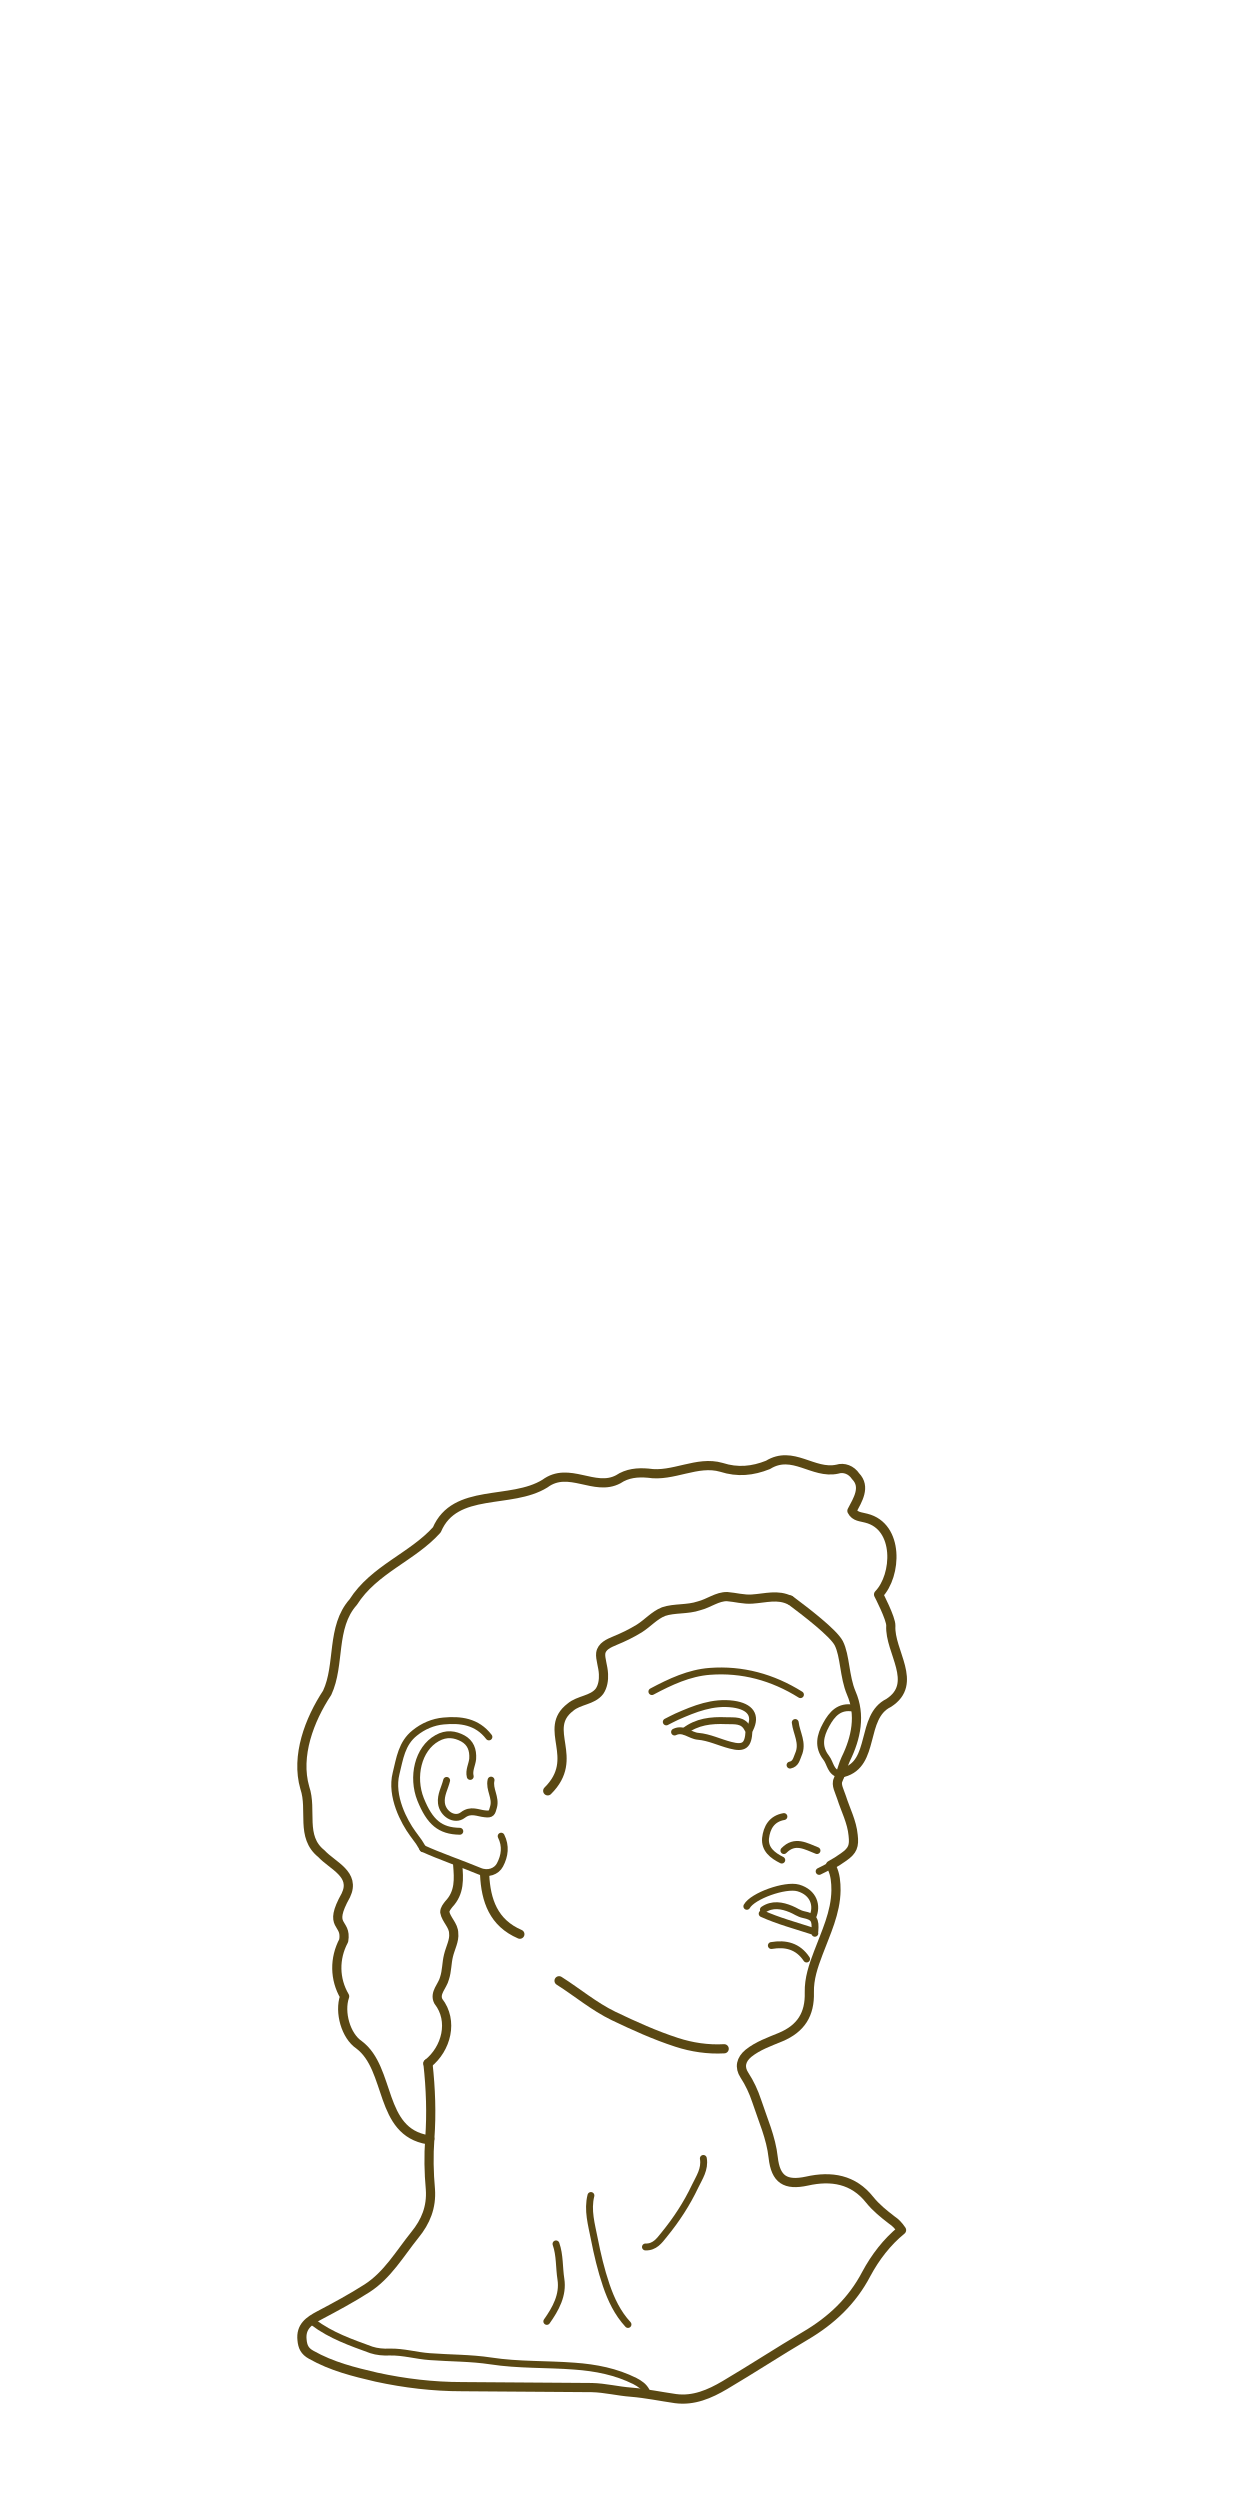
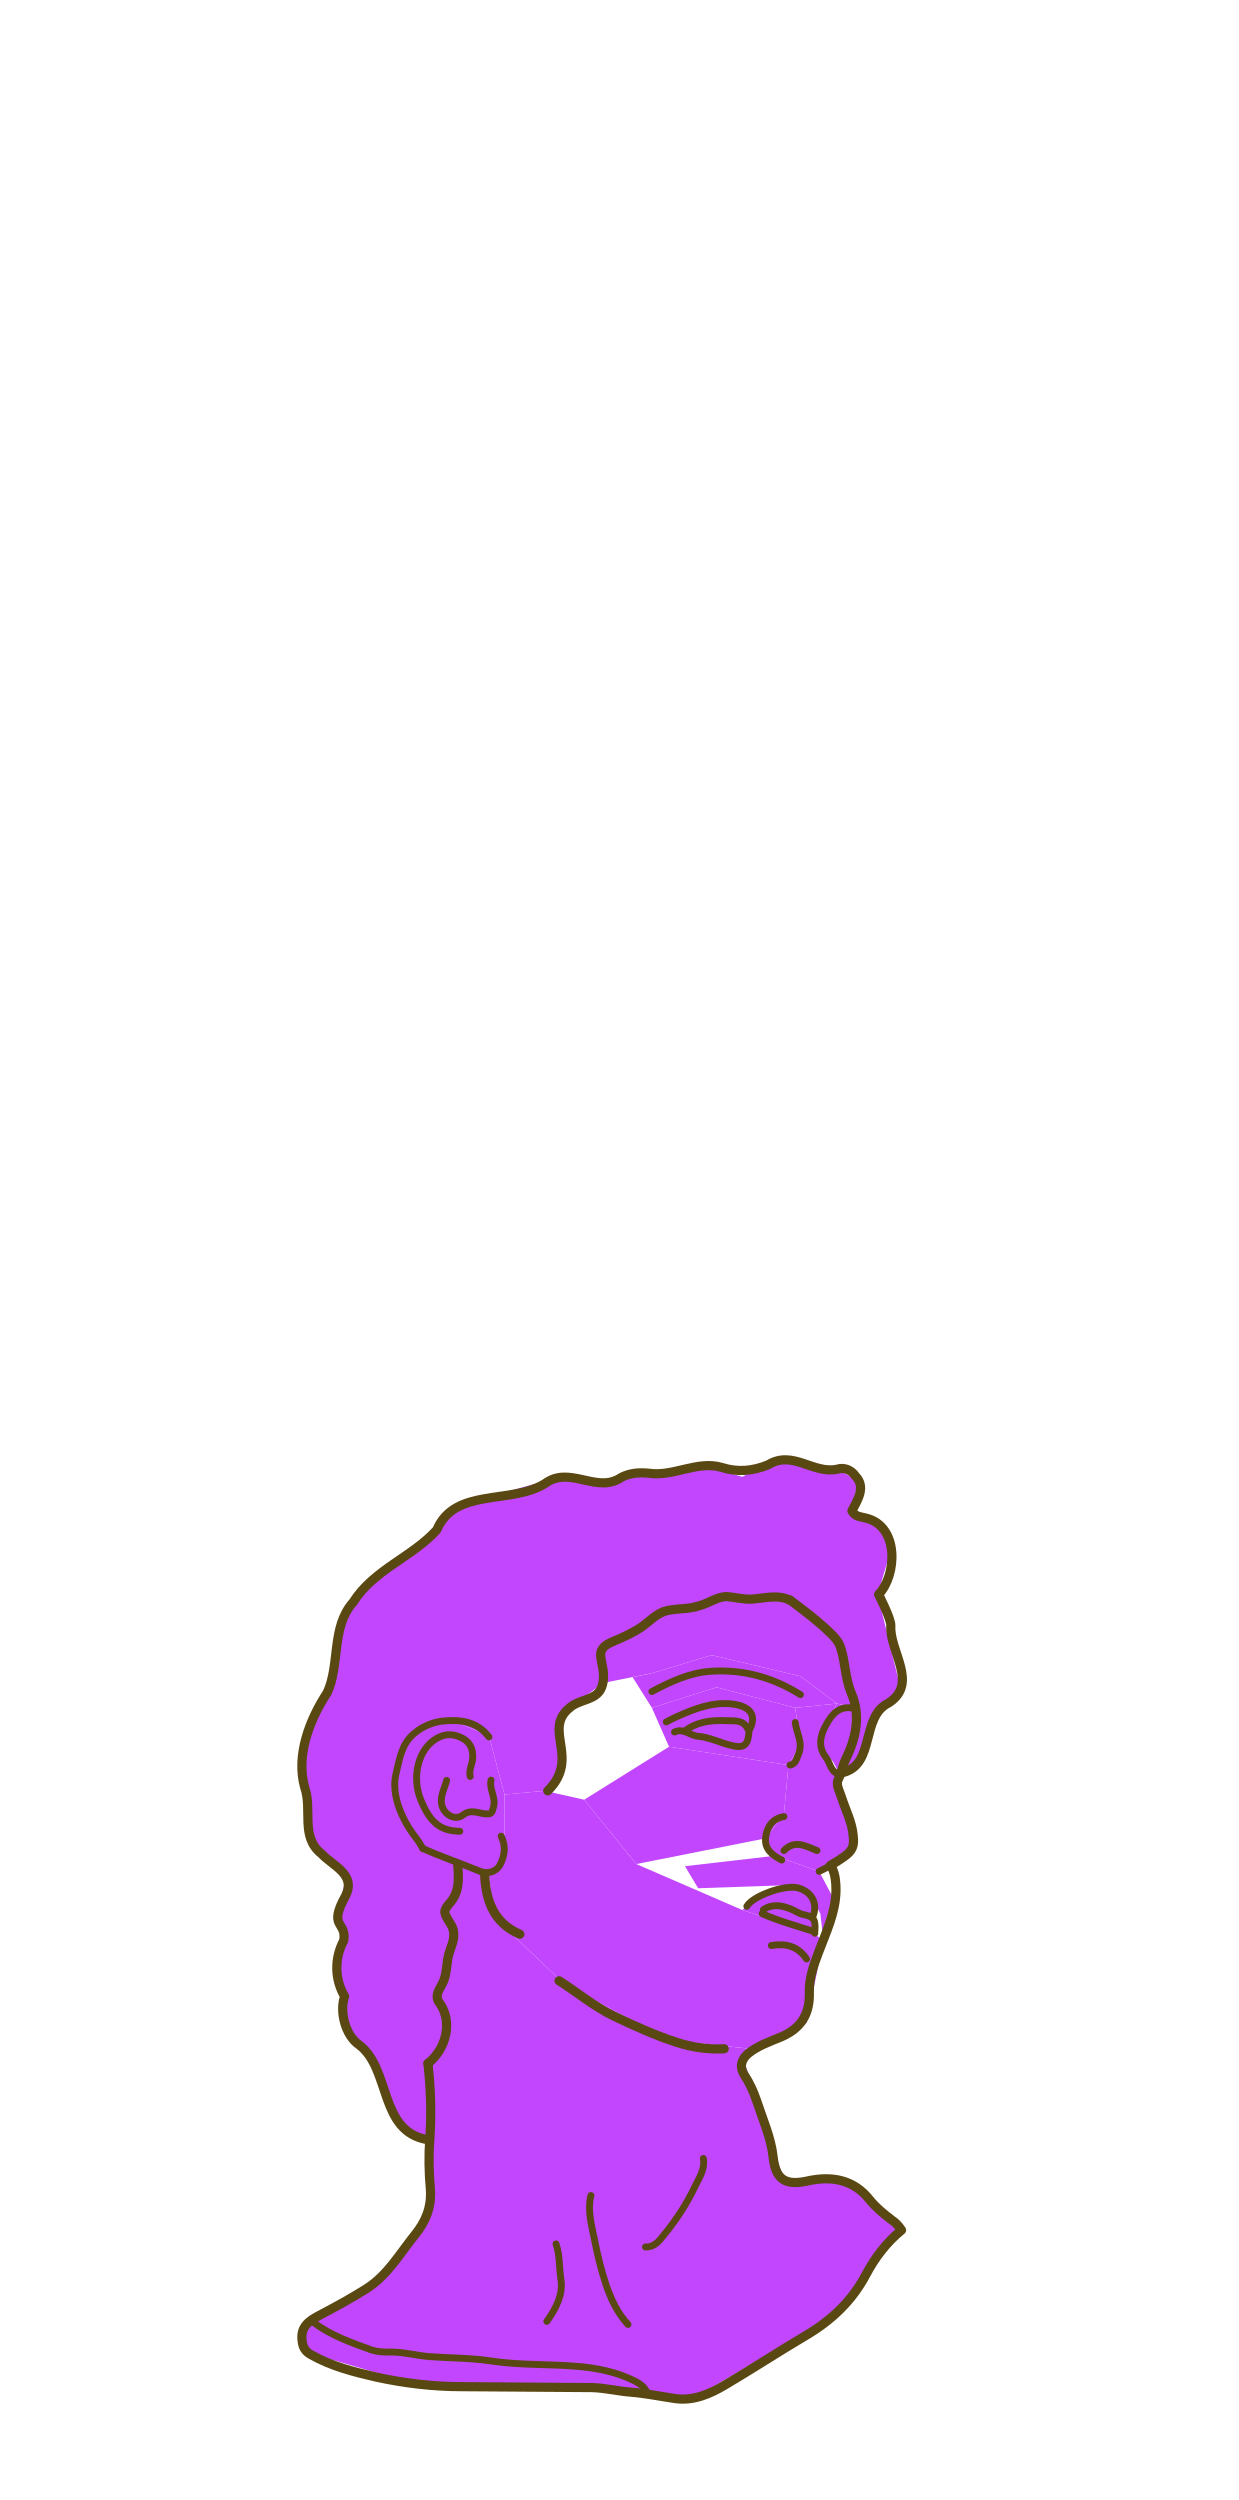
<svg xmlns="http://www.w3.org/2000/svg" version="1.1" x="0px" y="0px" viewBox="0 0 404.3 816.1" style="enable-background:new 0 0 404.3 816.1;" xml:space="preserve">
  <style type="text/css">
- 	.st0{display:none;}
- 	.st1{display:inline;fill:#C346FF;}
- 	.st2{fill:none;stroke:#5A4813;stroke-width:3;stroke-linecap:round;stroke-linejoin:round;stroke-miterlimit:10;}
- 	.st3{fill:none;stroke:#5A4813;stroke-width:2.25;stroke-linecap:round;stroke-linejoin:round;stroke-miterlimit:10;}
+ 	.st0{fill:#C346FF;}
+ 	.st1{fill:none;stroke:#5A4813;stroke-width:3;stroke-linecap:round;stroke-linejoin:round;stroke-miterlimit:10;}
+ 	.st2{fill:none;stroke:#5A4813;stroke-width:2.25;stroke-linecap:round;stroke-linejoin:round;stroke-miterlimit:10;}
</style>
  <g id="Layer_1">
</g>
-   <g id="Layer_3" class="st0">
-     <path id="hair_00000054982227172323094650000016794467212760783769_" class="st1" d="M148.6,608.5v7.6c0,0-2,5.6-2.4,6   c-0.5,0.4,2,9.4,2,9.4l-5.4,20.5l3.1,9.6l-6.1,12l0.6,24.6l-7-0.8l-8.3-16.1l-4.8-10.6l-7.2-8.8l-1-10.8l-2.2-10l2.2-9.9l-2.2-4.9   l4.4-12.5l-12.1-11.6l-3-22.9l1.8-15.9l7.6-14l2.3-21.9l15.2-15.5l15.6-11.9l7.6-8.3l25.6-6.2l7.4-3.4l17.2,1.4l7.8-2.8l24.9-2.5   l14.6,0.9l11-2.8l20.1,4.2l2.6,6.1l-2.2,7.4l8.5,3.9l4.7,8.3l-4.7,13.6l7.3,29.5l-7.8,9.2l-8,18.2l-3.4,1.7l5.1-16.2l-7-26.9   l-17.3-13.9l-21.6-0.4l-16.8,4.6l-11.6,7.3l-9.6,5.6v12.1l-11.2,7.4l-2.6,8.1l0.5,11.1l-5.3,7.2l-13.1,1.2l-5-19.2l-12.3-5   l-12.7,3.4l-5.8,16.9l4.4,14.3l4.8,7.8L148.6,608.5z" />
-     <polygon id="ear_00000140007631354666264460000000717142111641277877_" class="st1" points="164.7,585.8 159.6,566.6 147.4,561.6    134.7,565 128.8,582 133.2,596.3 138,604.1 148.6,608.5 159.6,611.9 164.7,605.4  " />
-     <polygon id="beard" class="st1" points="177.8,584.6 164.7,585.8 164.7,605.4 159.6,611.9 161.2,625.7 184.2,647.7 218.4,665.9    245.7,668.9 263.3,660.4 268.8,633.5 266,631.4 242.3,623.5 207.7,608.5 190.7,587.5  " />
-     <polygon id="forehead" class="st1" points="196.8,549.4 212.8,546.2 232.3,540.3 261.3,547.2 273.2,556.1 279.3,557.5 273.2,535.5    255.9,521.6 234.4,521.2 217.5,525.8 196.4,538.7  " />
-     <polygon id="mouth" class="st1" points="242.3,623.5 247.8,619.1 259.6,615.3 265.1,619.4 266,631.4  " />
-     <polyline id="eye" class="st1" points="273.7,578.4 275.1,578.5 280.2,562.3 279.3,557.5 273.2,556.1 266.7,569.3 271.9,575  " />
-     <polygon id="eyebrow" class="st1" points="206.5,547.5 212.8,557.5 233.9,550.8 259.6,557.5 273.2,556.1 261.3,547.2 232.3,540.3    212.8,546.2  " />
-     <polygon id="nose" class="st1" points="267.4,610.9 252.9,605.8 250,600.1 255.9,592.1 257.4,576.2 261.2,569.3 259.6,557.5    273.2,556.1 266.7,569.3 274.1,579.2 274.1,584.6 278.6,602.1  " />
-     <polygon id="eye_00000080912204145567066000000007764396480699999908_" class="st1" points="212.8,557.5 218.4,570.2 257.4,576.2    261.2,569.3 259.6,557.5 233.9,550.8  " />
-     <polygon id="cheek" class="st1" points="190.7,587.5 218.4,570.2 257.4,576.2 255.9,592.1 250,600.1 207.7,608.5  " />
-     <polygon id="moustache" class="st1" points="268.8,633.5 267.8,624.7 265.1,619.4 259.6,615.3 227.9,616.4 223.6,609.2    252.9,605.8 267.4,610.9 272.7,620.9  " />
-     <path id="neck_00000049220896228112300210000012906350667013592972_" class="st1" d="M159.6,611.9l-11-3.4v7.6l-2.4,6l2,9.4   l-5.4,20.5l3.1,9.6l-6.1,12l0.6,24.6l-0.2,22.3l-8.2,15.6l-18,14.5l-12.9,6.3l20.2,10.3l50.7,4l35,5.3l5.6,5.4l13.3,1.5l45.9-26.8   l22.7-28.6l-18.8-16.4l-19.7,0.8c0,0-12.2-38.9-12.5-38.9s2.3-4.5,2.3-4.5l-27.3-3l-34.2-18.1l-23-22L159.6,611.9z" />
+   <g id="Layer_3">
+     <polygon id="ear_00000140007631354666264460000000717142111641277877_" class="st0" points="164.7,585.8 159.6,566.6 147.4,561.6    134.7,565 128.8,582 133.2,596.3 138,604.1 148.6,608.5 159.6,611.9 164.7,605.4  " />
+     <polygon id="beard" class="st0" points="177.8,584.6 164.7,585.8 164.7,605.4 159.6,611.9 161.2,625.7 184.2,647.7 218.4,665.9    245.7,668.9 263.3,660.4 268.8,633.5 266,631.4 242.3,623.5 207.7,608.5 190.7,587.5  " />
+     <polygon id="forehead" class="st0" points="196.8,549.4 212.8,546.2 232.3,540.3 261.3,547.2 273.2,556.1 279.3,557.5 273.2,535.5    255.9,521.6 234.4,521.2 217.5,525.8 196.4,538.7  " />
+     <polygon id="mouth" class="st0" points="242.3,623.5 247.8,619.1 259.6,615.3 265.1,619.4 266,631.4  " />
+     <polyline id="eye" class="st0" points="273.7,578.4 275.1,578.5 280.2,562.3 279.3,557.5 273.2,556.1 266.7,569.3 271.9,575  " />
+     <polygon id="eyebrow" class="st0" points="206.5,547.5 212.8,557.5 233.9,550.8 259.6,557.5 273.2,556.1 261.3,547.2 232.3,540.3    212.8,546.2  " />
+     <polygon id="nose" class="st0" points="267.4,610.9 252.9,605.8 250,600.1 255.9,592.1 257.4,576.2 261.2,569.3 259.6,557.5    273.2,556.1 266.7,569.3 274.1,579.2 274.1,584.6 278.6,602.1  " />
+     <polygon id="eye_00000080912204145567066000000007764396480699999908_" class="st0" points="212.8,557.5 218.4,570.2 257.4,576.2    261.2,569.3 259.6,557.5 233.9,550.8  " />
+     <polygon id="cheek" class="st0" points="190.7,587.5 218.4,570.2 257.4,576.2 255.9,592.1 250,600.1 207.7,608.5  " />
+     <polygon id="moustache" class="st0" points="268.8,633.5 267.8,624.7 265.1,619.4 259.6,615.3 227.9,616.4 223.6,609.2    252.9,605.8 267.4,610.9 272.7,620.9  " />
+     <polygon id="hair" class="st0" points="140.3,698.2 139.7,673.6 145.8,661.6 142.7,652 148.2,631.4 146.2,622.1 148.6,616.1    148.6,608.5 138,604.1 128.8,582 134.7,565 147.4,561.6 159.6,566.6 164.7,585.8 177.8,584.6 183.3,576.2 182.5,560.2 196.8,549.4    196.4,538.7 217.5,525.8 234.4,521.2 255.9,521.6 273.2,535.5 279.3,557.5 275.1,578.5 280.2,574.9 286.1,559.2 293.9,550.9    286.5,520.5 290.8,506.1 285.9,497.1 277.9,493.2 280.2,483.4 273.1,479.5 252.9,476.4 242.3,482.1 229.8,478.4 205.1,481.3    197.7,485.2 182.5,482.2 155.5,489.7 144.7,493.7 141.6,500.2 116.4,521.2 109.7,537.8 107.8,549.4 100.1,566.2 98.4,576.2    101.3,600.1 112.8,613.3 110.3,624.7 112.1,633.4 110,644.7 112.9,661.4 118.8,668.9 125.9,683.6 131.2,695.9  " />
+     <polygon id="neck" class="st0" points="159.6,611.9 148.6,608.5 148.6,616.1 146.2,622.1 148.2,631.4 142.7,652 145.8,661.6    139.7,673.6 140.3,698.2 139.7,721.7 122.2,745.2 98.4,758.8 100.5,768 134.6,778 196.5,779.6 225.9,783.2 272.7,755.5    293.9,727.3 274.9,711.9 255.9,711.4 242.3,671.1 245.7,668.9 218.4,665.9 184.2,647.7 161.2,625.7  " />
  </g>
  <g id="Layer_2">
-     <path class="st2" d="M140.3,698.2c-0.4,5.4-0.3,11,0.2,16.5c0.4,5.8-1.5,10.5-5.1,14.9c-4.9,6.1-8.9,13.1-15.6,17.4   c-5,3.2-10.2,6-15.5,8.8c-3.4,1.8-6.2,3.7-5.7,8.1c0.2,2.1,0.8,3.6,3,4.8c6.7,3.8,14,5.6,21.3,7.3c9.2,2,18.5,3.1,27.9,3.1   c14.1,0.1,28.3,0.2,42.4,0.3c4.3,0.1,8.6,1.2,12.8,1.5c4.9,0.4,9.6,1.4,14.5,2.1c5.9,0.8,11.2-1.5,16.1-4.4   c8.8-5.2,17.5-10.9,26.3-16.1c8.5-5,15.3-11.4,19.9-20.2c2.9-5.4,6.7-10.4,11.5-14.3c-1-1.5-2-2.5-3.2-3.3c-2.6-2-5.1-4-7.2-6.6   c-5.3-6.7-12.5-7.9-20.5-6.1c-7,1.5-10.2-0.5-11-7.7c-0.7-6.5-3.4-12.4-5.4-18.5c-1-3-2.3-5.8-4-8.4c-1.7-2.6-1.1-5.1,1.3-7.1   c3.1-2.5,6.9-3.8,10.5-5.3c6.7-2.8,9.6-7.5,9.4-14.6c-0.1-4.5,1.3-8.6,2.9-12.8c2.5-6.7,5.7-13.2,5.8-20.5c0-2.6-0.2-5.1-1.3-7.4" />
-     <path class="st2" d="M139.7,673.6c0.9,8.2,1.2,16.3,0.6,24.6" />
-     <path class="st3" d="M102.3,758.1c5.7,4.3,12.3,6.6,18.9,9c1.8,0.6,4,0.8,6,0.7c4.5-0.1,8.7,1.2,13.1,1.5   c6.6,0.5,13.3,0.4,19.9,1.4c9.1,1.4,18.2,1,27.3,1.7c7,0.5,13.6,1.8,19.8,4.9c1.5,0.8,2.9,1.7,3.7,3.3" />
-     <path class="st3" d="M159.6,567c-3.9-5.1-9.3-5.7-14.8-5.2c-3.4,0.3-6.7,1.7-9.4,3.9c-4.3,3.4-4.9,8.4-6.1,13.2   c-1.9,7.5,2.7,15.9,5.4,19.6s1.7,2.2,3.4,5" />
-     <path class="st2" d="M182.5,646.6c6,3.8,11.4,8.4,17.8,11.5c6.7,3.2,13.5,6.3,20.6,8.6c4.9,1.6,10.2,2.4,15.5,2.1" />
-     <path class="st2" d="M139.7,698.5c-16.1-2.6-12-23.1-22.5-31c-4.3-2.9-6.5-10.6-4.7-15.8c-3.3-5.6-3.4-12.4-0.3-18.2   c1.1-6.5-5.4-3.9,0.7-14.8c3.3-6.9-4.3-9.6-8-13.6c-6.9-5.5-2.9-14.2-5.4-21.5c-3-10.4,1.5-22.2,7.3-31c4.3-9.2,1.2-21.4,8.5-29.6   c6.8-10.7,19.3-14.7,27.3-23.6c5.9-13.9,24.2-8.2,35.3-15.1c7.8-5.8,16.2,2.7,23.9-1.4c3-2,6.3-2.3,9.8-2c8.1,1.3,16-4.2,23.9-1.9   c5.3,1.7,10.2,1.2,15.2-0.8c8.1-5,14.7,3.1,22.6,1.4c2.2-0.7,4.6,0.2,6,2.3c3.4,3.5,0.7,7.7-1.2,11.3c1,2,3,1.9,4.7,2.4   c10.8,2.7,10,18.7,4,24.9c0,0,4.1,7.9,4,10.2c-0.5,8.4,9.2,18.8-0.7,25.2c-9.2,4.5-4.3,19.9-14.8,22.7" />
-     <path class="st3" d="M261.3,553.2c-9.1-5.7-19-8.4-29.6-7.6c-6.7,0.5-12.9,3.4-18.9,6.6" />
-     <path class="st3" d="M192.9,716.7c-1.2,4.8,0.2,9.5,1.1,14.1c1,5.1,2.2,10.2,3.9,15.2c1.6,4.7,3.7,9.1,7.1,12.8" />
-     <path class="st3" d="M153.5,579.9c-0.5-2,0.6-3.8,0.8-5.7c0.2-3-0.7-5.3-3.2-6.7c-2.6-1.4-5.4-1.8-8.4-0.1   c-6.3,3.5-8.3,12.7-5.4,20c3,7.4,6.3,10.3,12.8,10.4" />
-     <path class="st3" d="M145.8,581.2c-0.6,2.5-2,4.7-1.7,7.4c0.4,3.5,4.3,6,7,3.9c2.6-2,4.9-0.6,7.2-0.4c2.2,0.3,2.3-0.4,2.8-2.2   c0.9-3.1-1.5-5.8-0.8-8.8" />
-     <path class="st3" d="M244.8,564.4c2.2-4.4,0.2-7.3-5.4-8.1c-6.7-0.9-12.6,1.5-18.5,4.1c-1.1,0.5-2.2,1.1-3.4,1.7" />
-     <path class="st3" d="M229.6,704.6c0.6,3.5-1.3,6.2-2.7,9.1c-2.7,5.7-6.1,10.9-10.1,15.8c-1.6,2-3.1,4.1-6.1,4" />
-     <path class="st3" d="M265.3,625.7c1.6-3.5,0.4-7.9-4.7-9.4c-4.3-1.2-14.9,2.6-16.8,6" />
-     <path class="st3" d="M278.5,557.6c-4.5-0.8-6.9,1.9-8.8,5.4c-2,3.6-2.8,7.2,0,10.8c1.4,1.8,1.4,4.8,4.4,5.4" />
-     <path class="st3" d="M181.5,732.5c1.3,3.7,1,7.7,1.6,11.5c0.8,5.2-1.7,9.7-4.6,13.8" />
-     <path class="st3" d="M220.2,565.4c2.9-1.4,5.1,1.2,7.7,1.4c3.6,0.3,7,2,10.5,2.9c4.5,1.2,5.9,0.1,6.1-4.7" />
-     <path class="st2" d="M158.2,611.9c0.4,8.5,2.9,15.8,11.5,19.5" />
-     <path class="st3" d="M244.1,564.4c-1.5-3.1-4.3-2.6-7.1-2.7c-4.9-0.2-9.5,0.3-13.5,3.4" />
-     <path class="st3" d="M255.9,593c-4,0.7-5.6,3.6-6,7.1c-0.3,3.6,2.3,5.6,5.3,7.1" />
-     <path class="st3" d="M248.8,624.7c5.3,2.4,11,3.9,16.5,5.7c0.4,0.1,0.7,0.2,0.7,0.7" />
-     <path class="st3" d="M266,630.4c0.3-3.8-0.3-4.7-3.7-5.4c-1.5-0.3-2.8-1.3-4.1-1.8c-2.9-1.2-6.1-1.8-9,0.2" />
-     <path class="st2" d="M139.7,673.6c6-4.8,8.4-13.9,3.4-20.3c-1.4-2.7,1.4-5,2-7.5c0.8-2.4,0.7-5,1.3-7.4c0.6-2.5,2-5,1.7-7.3   c0-2.6-2.5-4.5-2.9-6.9c0-1,0.7-1.8,1.3-2.6c3.6-3.8,3.3-8.2,2.9-13" />
-     <path class="st3" d="M259.6,562.3c0.4,3.5,2.7,6.7,1,10.5c-0.6,1.4-0.8,3-2.7,3.4" />
-     <path class="st3" d="M163.6,599.4c1.6,3.2,1.2,6.4-0.4,9.4c-1.1,2.1-3.9,3.2-6.7,2c-5.5-2.3-13.1-4.9-18.5-7.4" />
-     <path class="st3" d="M263.3,639.5c-2.8-4.2-6.8-5.2-11.5-4.4" />
-     <path class="st3" d="M266.7,604.1c-3.6-1.4-7.2-3.7-10.8,0" />
-     <path class="st3" d="M271.2,608.9c-1.2,0.7-2.5,1.4-3.8,2" />
-     <path class="st2" d="M274.2,579.5c-0.2,0.5-0.4,1-0.6,1.5c-0.8,1.6,0.5,3.8,1.1,5.7c1.3,4.1,3.4,8,3.8,12.4c0.4,3.5-0.1,5-3.1,7.1   c-1.4,1-2.8,1.9-4.3,2.7" />
-     <path class="st2" d="M257.9,522.3c5.2,3.9,14.1,10.7,15.9,14.1c2.1,4.1,1.8,10.9,4.1,16.3c3.1,7.1,1.6,14.6-1.8,21.5   c-0.8,1.7-1.2,3.5-1.9,5.3" />
-     <path class="st2" d="M178.8,584.6c10.9-10.8-2-20.1,7.4-27.3c2.8-2.4,7.2-2.2,9.5-5.2c1.1-1.6,1.4-3.7,1.3-5.6   c-0.1-2.5-1.1-5-0.9-6.8c0.3-2.3,2.7-3.3,4.6-4.1c2.9-1.2,5.2-2.3,8-4c2.7-1.7,4.9-4.3,7.9-5.5c3.5-1.2,7.8-0.6,11.6-1.9   c3.2-0.8,6-3.1,9.2-3c2.6,0.2,5.4,1,8.1,0.8c4.5-0.3,8.4-1.6,12.4,0.4" />
+     <path class="st1" d="M140.3,698.2c-0.4,5.4-0.3,11,0.2,16.5c0.4,5.8-1.5,10.5-5.1,14.9c-4.9,6.1-8.9,13.1-15.6,17.4   c-5,3.2-10.2,6-15.5,8.8c-3.4,1.8-6.2,3.7-5.7,8.1c0.2,2.1,0.8,3.6,3,4.8c6.7,3.8,14,5.6,21.3,7.3c9.2,2,18.5,3.1,27.9,3.1   c14.1,0.1,28.3,0.2,42.4,0.3c4.3,0.1,8.6,1.2,12.8,1.5c4.9,0.4,9.6,1.4,14.5,2.1c5.9,0.8,11.2-1.5,16.1-4.4   c8.8-5.2,17.5-10.9,26.3-16.1c8.5-5,15.3-11.4,19.9-20.2c2.9-5.4,6.7-10.4,11.5-14.3c-1-1.5-2-2.5-3.2-3.3c-2.6-2-5.1-4-7.2-6.6   c-5.3-6.7-12.5-7.9-20.5-6.1c-7,1.5-10.2-0.5-11-7.7c-0.7-6.5-3.4-12.4-5.4-18.5c-1-3-2.3-5.8-4-8.4c-1.7-2.6-1.1-5.1,1.3-7.1   c3.1-2.5,6.9-3.8,10.5-5.3c6.7-2.8,9.6-7.5,9.4-14.6c-0.1-4.5,1.3-8.6,2.9-12.8c2.5-6.7,5.7-13.2,5.8-20.5c0-2.6-0.2-5.1-1.3-7.4" />
+     <path class="st1" d="M139.7,673.6c0.9,8.2,1.2,16.3,0.6,24.6" />
+     <path class="st2" d="M102.3,758.1c5.7,4.3,12.3,6.6,18.9,9c1.8,0.6,4,0.8,6,0.7c4.5-0.1,8.7,1.2,13.1,1.5   c6.6,0.5,13.3,0.4,19.9,1.4c9.1,1.4,18.2,1,27.3,1.7c7,0.5,13.6,1.8,19.8,4.9c1.5,0.8,2.9,1.7,3.7,3.3" />
+     <path class="st2" d="M159.6,567c-3.9-5.1-9.3-5.7-14.8-5.2c-3.4,0.3-6.7,1.7-9.4,3.9c-4.3,3.4-4.9,8.4-6.1,13.2   c-1.9,7.5,2.7,15.9,5.4,19.6s1.7,2.2,3.4,5" />
+     <path class="st1" d="M182.5,646.6c6,3.8,11.4,8.4,17.8,11.5c6.7,3.2,13.5,6.3,20.6,8.6c4.9,1.6,10.2,2.4,15.5,2.1" />
+     <path class="st1" d="M139.7,698.5c-16.1-2.6-12-23.1-22.5-31c-4.3-2.9-6.5-10.6-4.7-15.8c-3.3-5.6-3.4-12.4-0.3-18.2   c1.1-6.5-5.4-3.9,0.7-14.8c3.3-6.9-4.3-9.6-8-13.6c-6.9-5.5-2.9-14.2-5.4-21.5c-3-10.4,1.5-22.2,7.3-31c4.3-9.2,1.2-21.4,8.5-29.6   c6.8-10.7,19.3-14.7,27.3-23.6c5.9-13.9,24.2-8.2,35.3-15.1c7.8-5.8,16.2,2.7,23.9-1.4c3-2,6.3-2.3,9.8-2c8.1,1.3,16-4.2,23.9-1.9   c5.3,1.7,10.2,1.2,15.2-0.8c8.1-5,14.7,3.1,22.6,1.4c2.2-0.7,4.6,0.2,6,2.3c3.4,3.5,0.7,7.7-1.2,11.3c1,2,3,1.9,4.7,2.4   c10.8,2.7,10,18.7,4,24.9c0,0,4.1,7.9,4,10.2c-0.5,8.4,9.2,18.8-0.7,25.2c-9.2,4.5-4.3,19.9-14.8,22.7" />
+     <path class="st2" d="M261.3,553.2c-9.1-5.7-19-8.4-29.6-7.6c-6.7,0.5-12.9,3.4-18.9,6.6" />
+     <path class="st2" d="M192.9,716.7c-1.2,4.8,0.2,9.5,1.1,14.1c1,5.1,2.2,10.2,3.9,15.2c1.6,4.7,3.7,9.1,7.1,12.8" />
+     <path class="st2" d="M153.5,579.9c-0.5-2,0.6-3.8,0.8-5.7c0.2-3-0.7-5.3-3.2-6.7c-2.6-1.4-5.4-1.8-8.4-0.1   c-6.3,3.5-8.3,12.7-5.4,20c3,7.4,6.3,10.3,12.8,10.4" />
+     <path class="st2" d="M145.8,581.2c-0.6,2.5-2,4.7-1.7,7.4c0.4,3.5,4.3,6,7,3.9c2.6-2,4.9-0.6,7.2-0.4c2.2,0.3,2.3-0.4,2.8-2.2   c0.9-3.1-1.5-5.8-0.8-8.8" />
+     <path class="st2" d="M244.8,564.4c2.2-4.4,0.2-7.3-5.4-8.1c-6.7-0.9-12.6,1.5-18.5,4.1c-1.1,0.5-2.2,1.1-3.4,1.7" />
+     <path class="st2" d="M229.6,704.6c0.6,3.5-1.3,6.2-2.7,9.1c-2.7,5.7-6.1,10.9-10.1,15.8c-1.6,2-3.1,4.1-6.1,4" />
+     <path class="st2" d="M265.3,625.7c1.6-3.5,0.4-7.9-4.7-9.4c-4.3-1.2-14.9,2.6-16.8,6" />
+     <path class="st2" d="M278.5,557.6c-4.5-0.8-6.9,1.9-8.8,5.4c-2,3.6-2.8,7.2,0,10.8c1.4,1.8,1.4,4.8,4.4,5.4" />
+     <path class="st2" d="M181.5,732.5c1.3,3.7,1,7.7,1.6,11.5c0.8,5.2-1.7,9.7-4.6,13.8" />
+     <path class="st2" d="M220.2,565.4c2.9-1.4,5.1,1.2,7.7,1.4c3.6,0.3,7,2,10.5,2.9c4.5,1.2,5.9,0.1,6.1-4.7" />
+     <path class="st1" d="M158.2,611.9c0.4,8.5,2.9,15.8,11.5,19.5" />
+     <path class="st2" d="M244.1,564.4c-1.5-3.1-4.3-2.6-7.1-2.7c-4.9-0.2-9.5,0.3-13.5,3.4" />
+     <path class="st2" d="M255.9,593c-4,0.7-5.6,3.6-6,7.1c-0.3,3.6,2.3,5.6,5.3,7.1" />
+     <path class="st2" d="M248.8,624.7c5.3,2.4,11,3.9,16.5,5.7c0.4,0.1,0.7,0.2,0.7,0.7" />
+     <path class="st2" d="M266,630.4c0.3-3.8-0.3-4.7-3.7-5.4c-1.5-0.3-2.8-1.3-4.1-1.8c-2.9-1.2-6.1-1.8-9,0.2" />
+     <path class="st1" d="M139.7,673.6c6-4.8,8.4-13.9,3.4-20.3c-1.4-2.7,1.4-5,2-7.5c0.8-2.4,0.7-5,1.3-7.4c0.6-2.5,2-5,1.7-7.3   c0-2.6-2.5-4.5-2.9-6.9c0-1,0.7-1.8,1.3-2.6c3.6-3.8,3.3-8.2,2.9-13" />
+     <path class="st2" d="M259.6,562.3c0.4,3.5,2.7,6.7,1,10.5c-0.6,1.4-0.8,3-2.7,3.4" />
+     <path class="st2" d="M163.6,599.4c1.6,3.2,1.2,6.4-0.4,9.4c-1.1,2.1-3.9,3.2-6.7,2c-5.5-2.3-13.1-4.9-18.5-7.4" />
+     <path class="st2" d="M263.3,639.5c-2.8-4.2-6.8-5.2-11.5-4.4" />
+     <path class="st2" d="M266.7,604.1c-3.6-1.4-7.2-3.7-10.8,0" />
+     <path class="st2" d="M271.2,608.9c-1.2,0.7-2.5,1.4-3.8,2" />
+     <path class="st1" d="M274.2,579.5c-0.2,0.5-0.4,1-0.6,1.5c-0.8,1.6,0.5,3.8,1.1,5.7c1.3,4.1,3.4,8,3.8,12.4c0.4,3.5-0.1,5-3.1,7.1   c-1.4,1-2.8,1.9-4.3,2.7" />
+     <path class="st1" d="M257.9,522.3c5.2,3.9,14.1,10.7,15.9,14.1c2.1,4.1,1.8,10.9,4.1,16.3c3.1,7.1,1.6,14.6-1.8,21.5   c-0.8,1.7-1.2,3.5-1.9,5.3" />
+     <path class="st1" d="M178.8,584.6c10.9-10.8-2-20.1,7.4-27.3c2.8-2.4,7.2-2.2,9.5-5.2c1.1-1.6,1.4-3.7,1.3-5.6   c-0.1-2.5-1.1-5-0.9-6.8c0.3-2.3,2.7-3.3,4.6-4.1c2.9-1.2,5.2-2.3,8-4c2.7-1.7,4.9-4.3,7.9-5.5c3.5-1.2,7.8-0.6,11.6-1.9   c3.2-0.8,6-3.1,9.2-3c2.6,0.2,5.4,1,8.1,0.8c4.5-0.3,8.4-1.6,12.4,0.4" />
  </g>
</svg>
